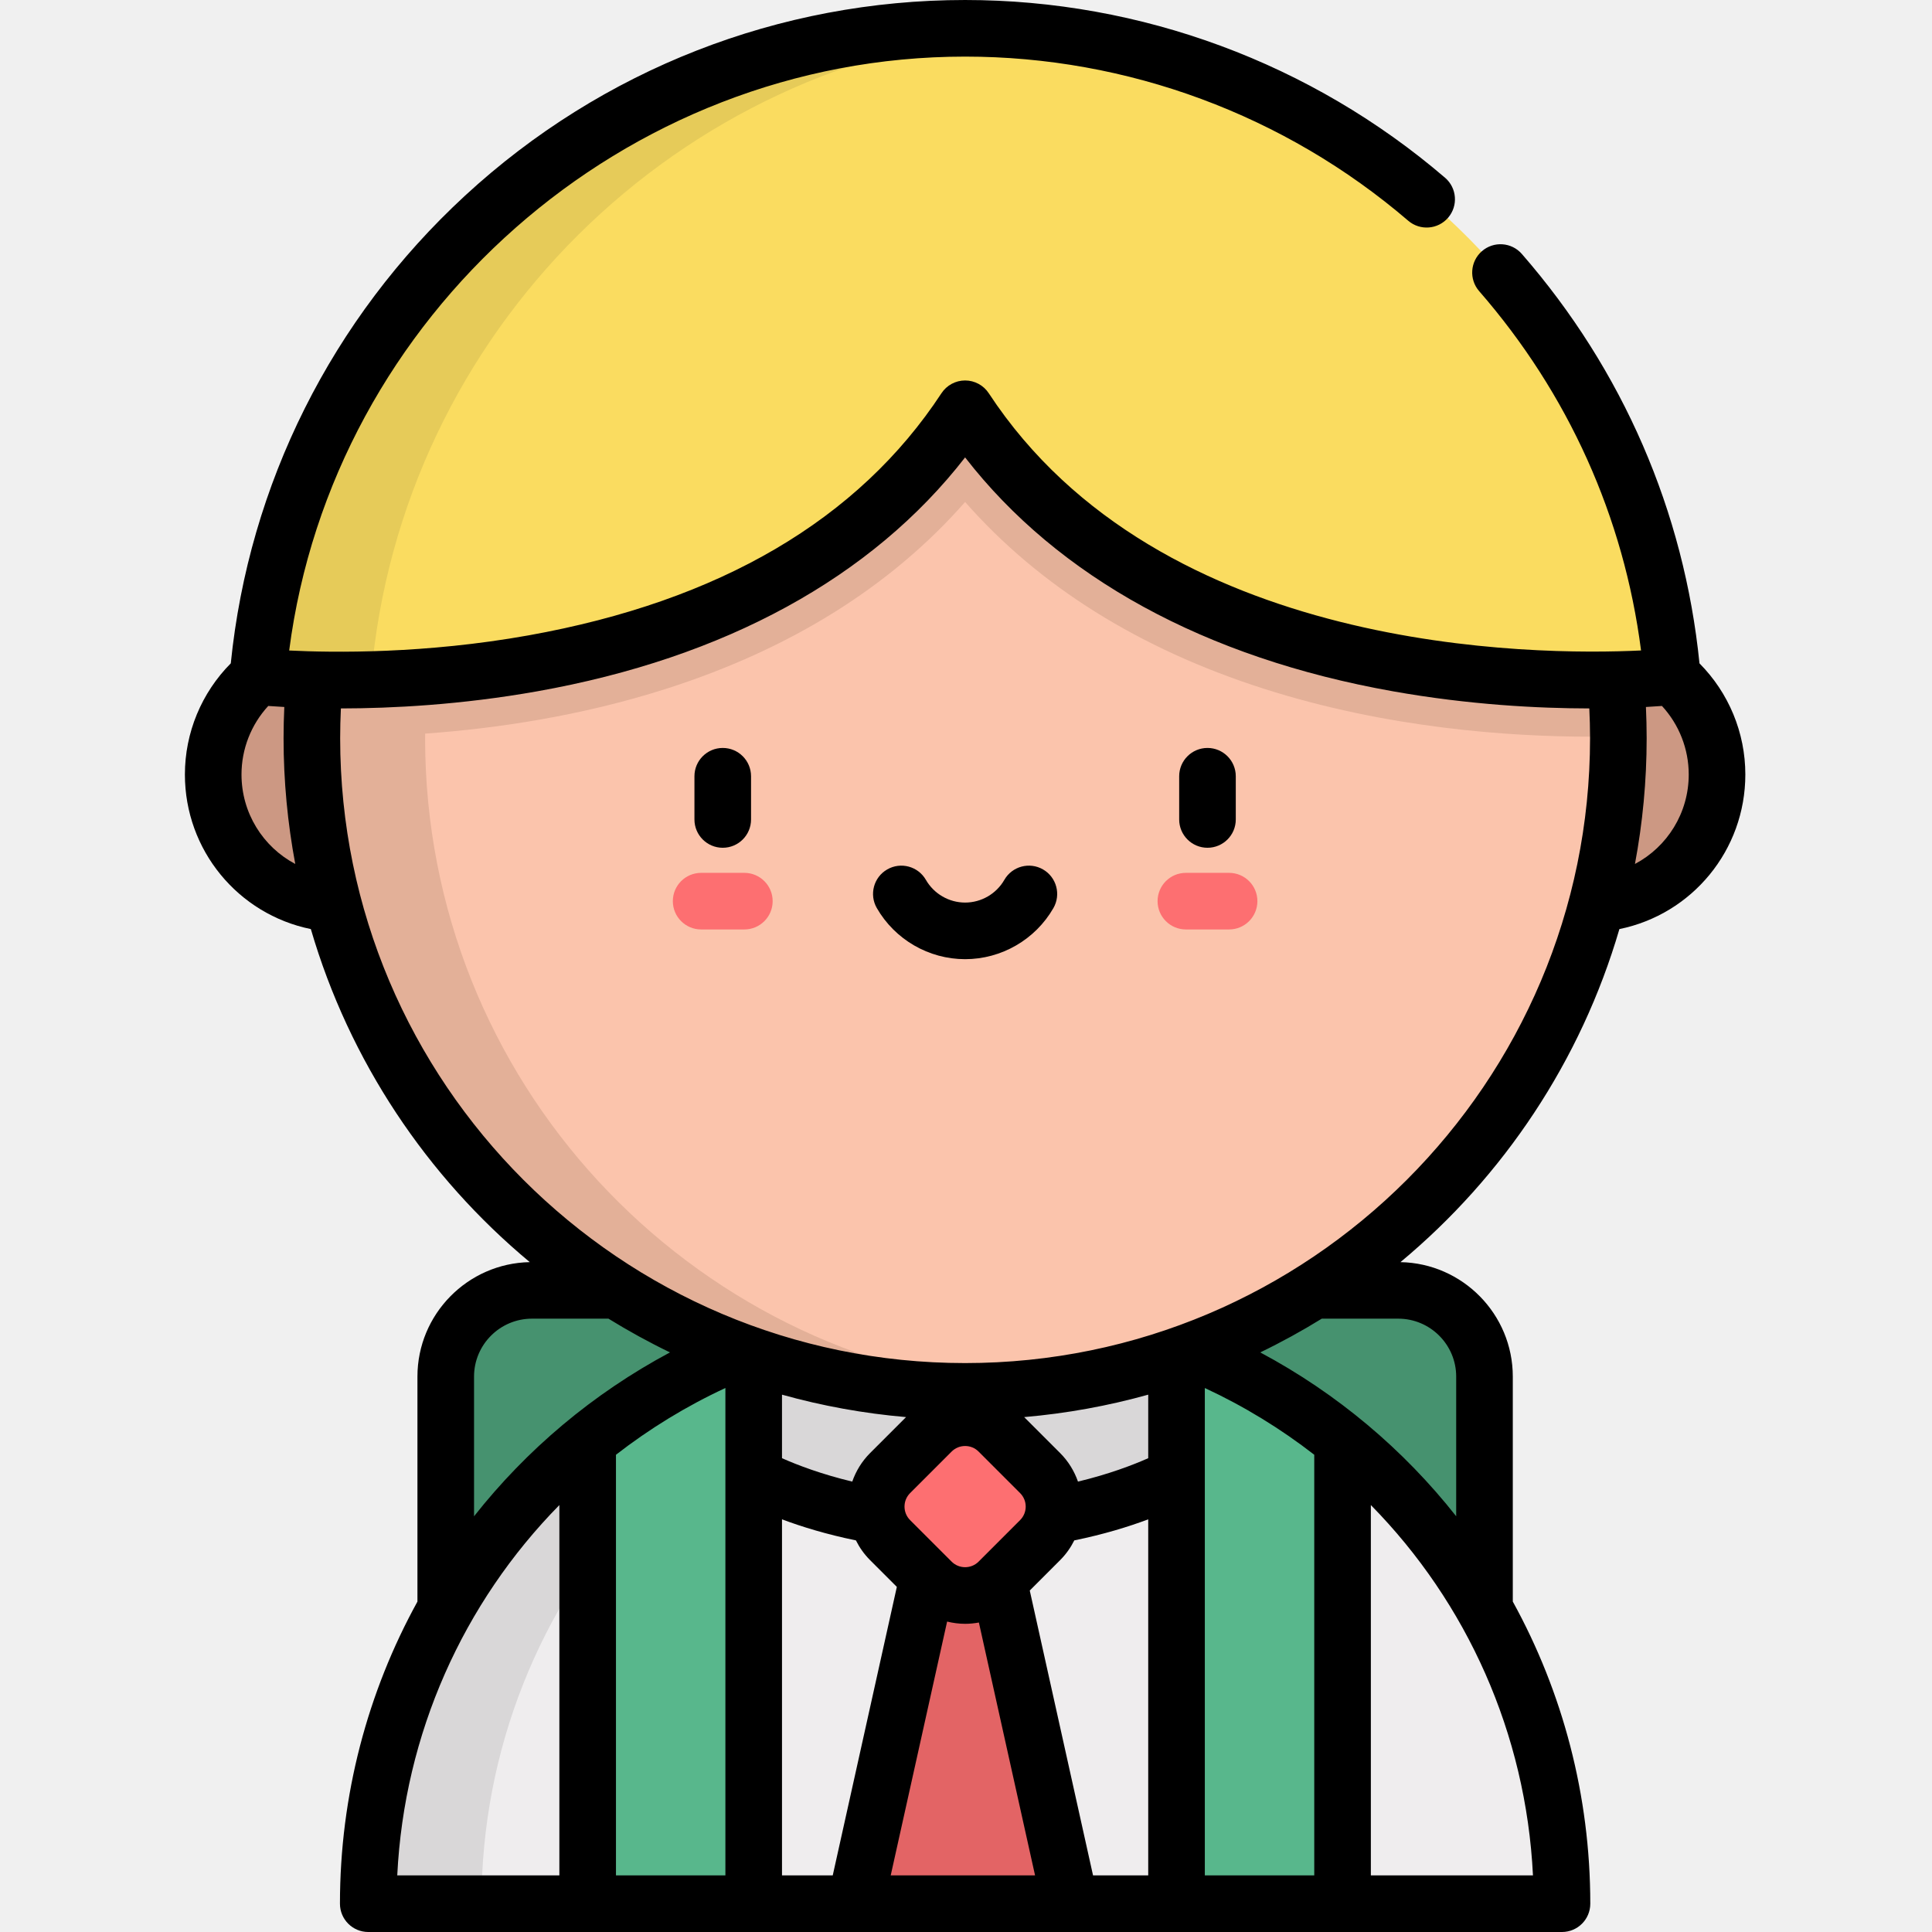
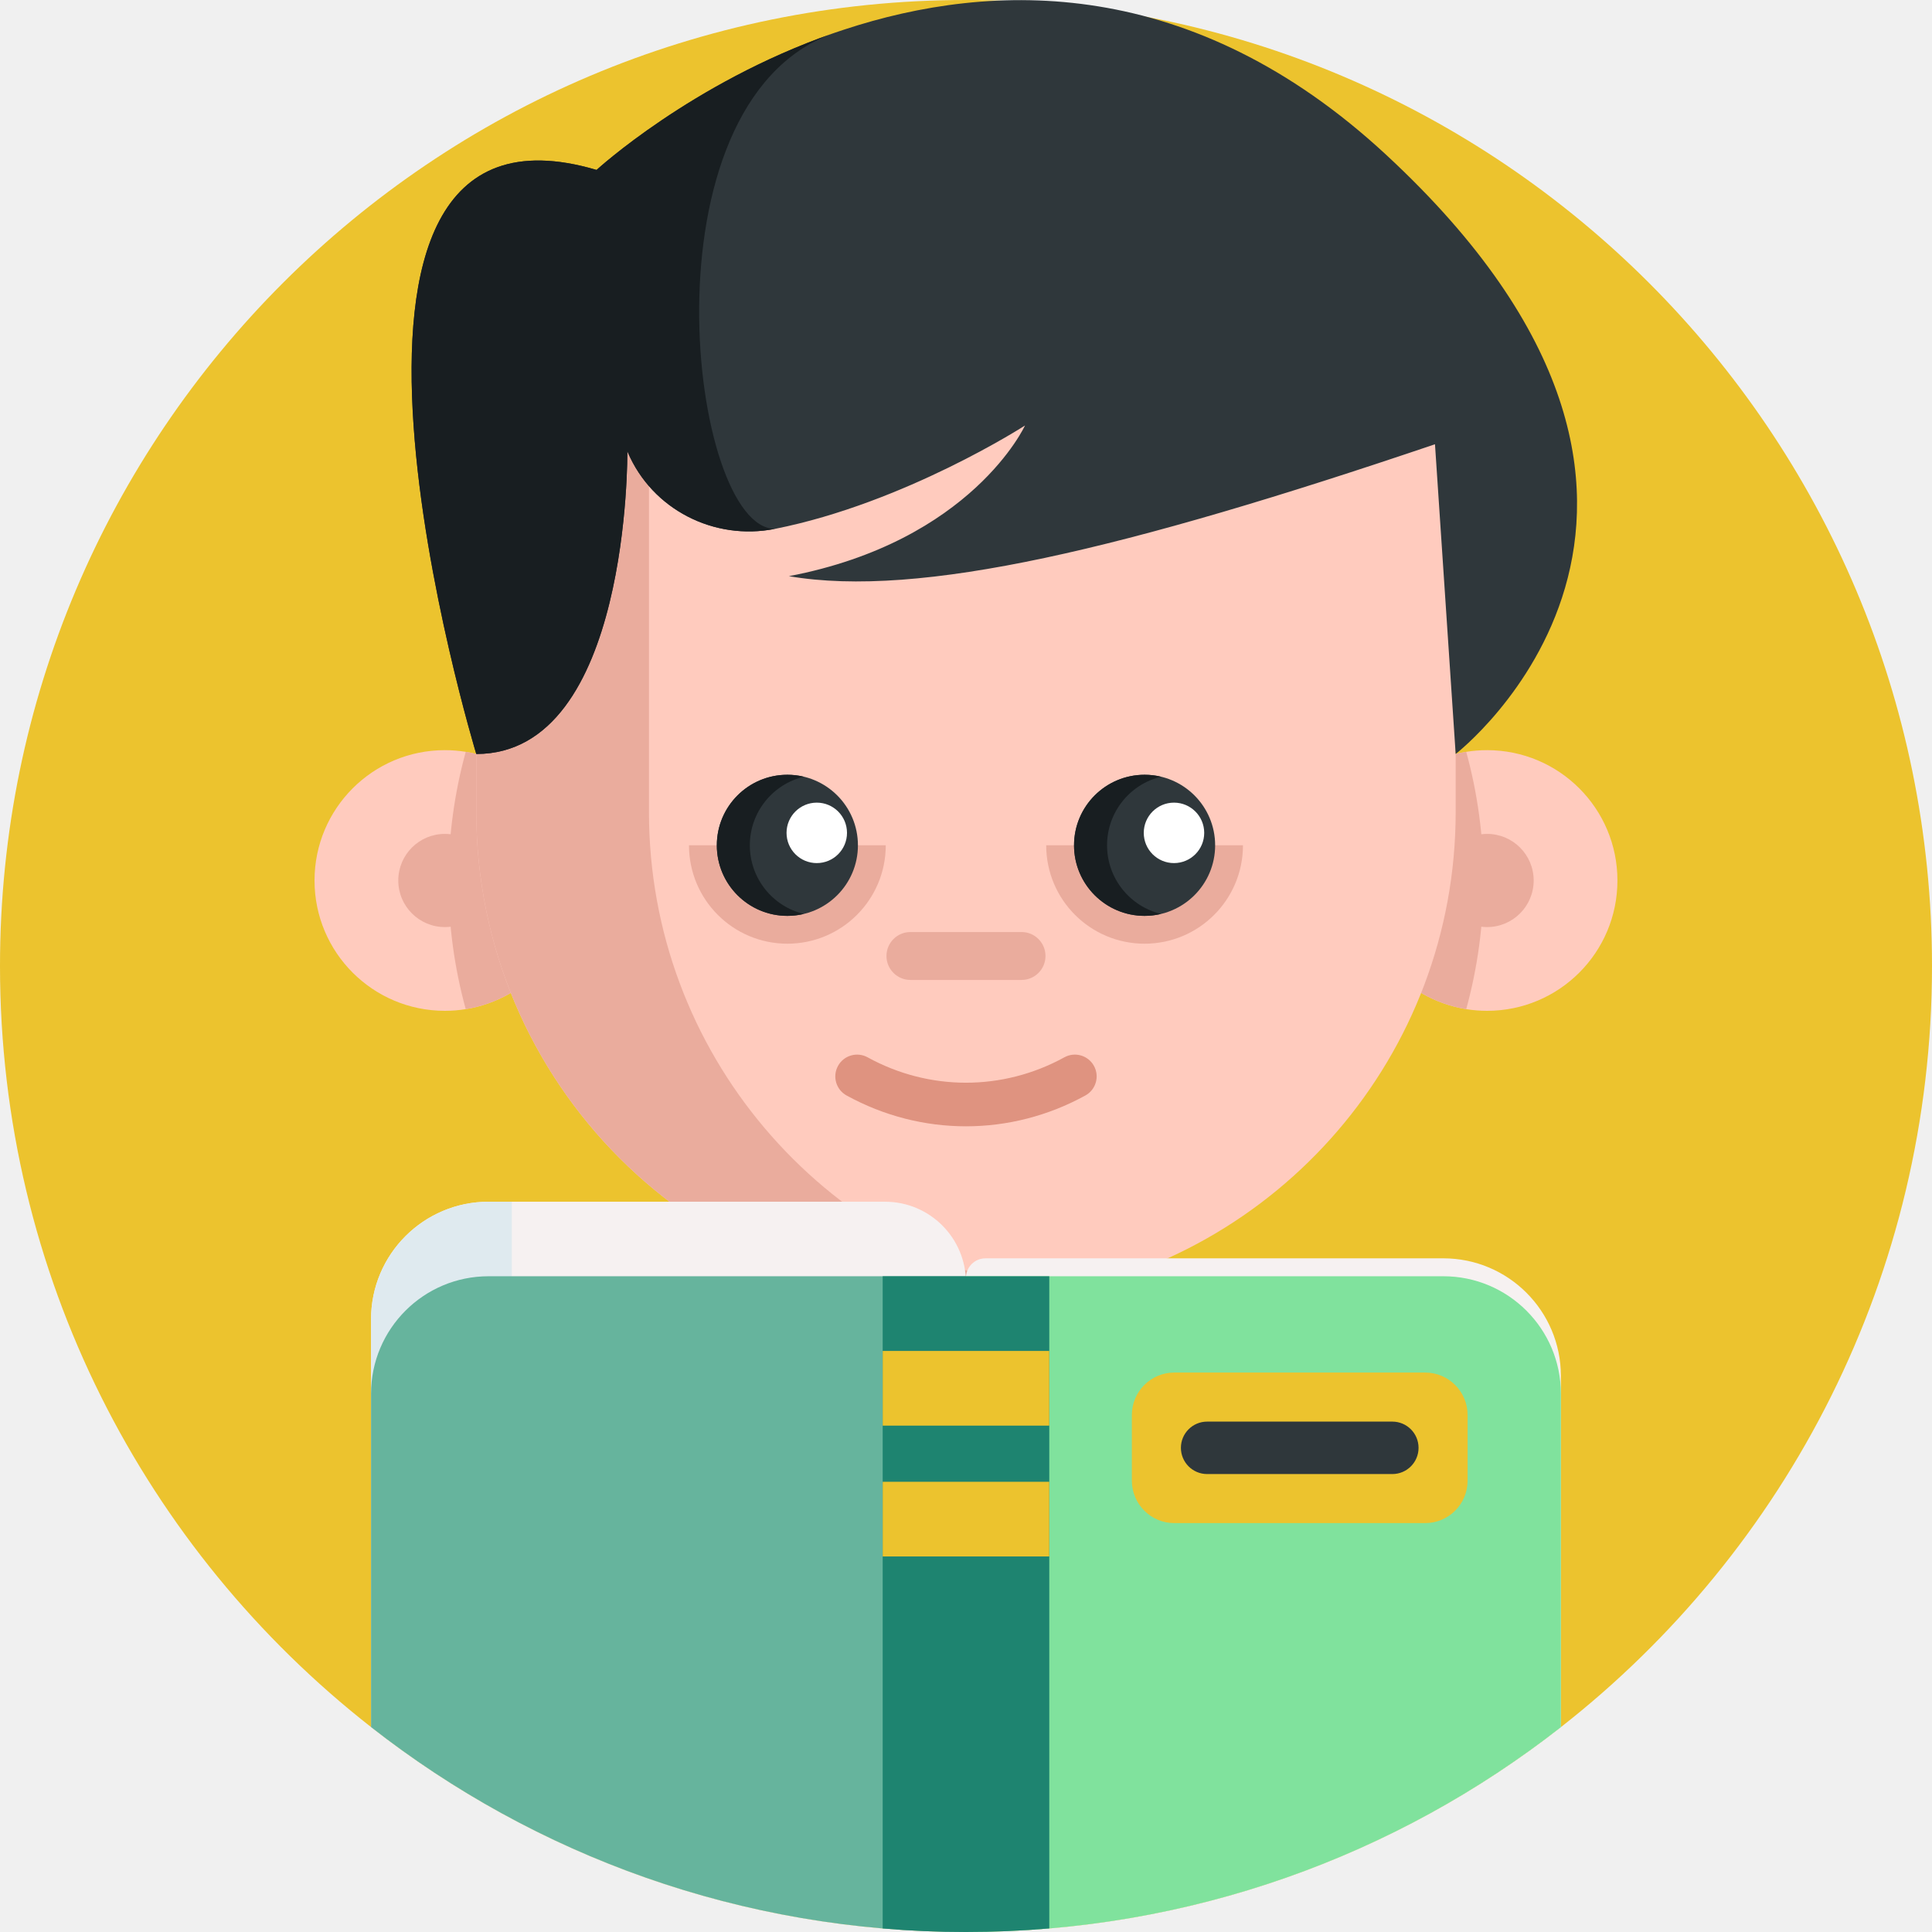
- <svg xmlns="http://www.w3.org/2000/svg" viewBox="-49 0 512 512.001">
-   <path d="m344.402 504.496h-275.277v-139.684c0-12.621 10.234-22.852 22.852-22.852h229.578c12.617 0 22.848 10.23 22.848 22.852zm0 0" fill="#46926f" />
-   <path d="m406.031 205.25c0 18.953-15.363 34.316-34.316 34.316s-34.316-15.363-34.316-34.316 15.363-34.316 34.316-34.316 34.316 15.363 34.316 34.316zm0 0" fill="#cc9883" />
-   <path d="m76.133 205.25c0 18.953-15.363 34.316-34.316 34.316s-34.316-15.363-34.316-34.316 15.363-34.316 34.316-34.316 34.316 15.363 34.316 34.316zm0 0" fill="#cc9883" />
-   <path d="m48.59 504.496c0-87.355 70.816-158.172 158.176-158.172 87.355 0 158.172 70.816 158.172 158.172zm0 0" fill="#efedee" />
-   <path d="m234.652 504.496-20-89.984h-16.949l-20 89.984zm0 0" fill="#e36465" />
-   <path d="m206.766 354.836h-58.273v35.082s22.227 13.699 58.273 13.699 58.273-13.699 58.273-13.699v-35.082zm0 0" fill="#d9d7d8" />
-   <path d="m221.766 347.039c-4.938-.465-9.941-.715-15-.715-87.355 0-158.176 70.816-158.176 158.172h30.004c0-82.293 62.852-149.902 143.172-157.457zm0 0" fill="#d9d7d8" />
-   <path d="m262.793 356.547v147.949h44v-122.523c-13.086-10.695-27.918-19.332-44-25.426zm0 0" fill="#58b78c" />
-   <path d="m106.738 381.973v122.523h44v-147.949c-16.086 6.094-30.914 14.73-44 25.426zm0 0" fill="#58b78c" />
-   <path d="m379.883 195.617c0 95.609-77.508 173.113-173.117 173.113s-173.117-77.504-173.117-173.113c0-95.609 77.508-173.117 173.117-173.117s173.117 77.508 173.117 173.117zm0 0" fill="#fbc4ac" />
-   <path d="m206.766 22.5c-95.609 0-173.117 77.508-173.117 173.117 0 95.609 77.508 173.113 173.117 173.113 5.055 0 10.059-.23 15.004-.652-88.582-7.609-158.113-81.91-158.113-172.461 0-.402.012-.801.016-1.203 18.773-1.344 41.246-4.637 63.941-11.898 32.992-10.551 59.523-27.156 79.152-49.488 19.625 22.328 46.16 38.934 79.145 49.488 32.852 10.508 65.23 12.711 86.605 12.711h.004c2.641 0 5.098-.031 7.352-.09-.254-95.387-77.656-172.637-173.105-172.637zm0 0" fill="#e3b098" />
-   <path d="m206.766 7.5c-98.238 0-179.129 75.691-187.418 171.816 0 0 131.391 14.348 187.418-70.988 56.027 85.336 187.414 70.988 187.414 70.988-8.285-96.125-89.176-171.816-187.414-171.816zm0 0" fill="#fadc60" />
-   <path d="m49.352 179.316c7.859-91.184 81.055-163.973 172.414-171.215-4.949-.391-9.953-.602-15-.602-98.238 0-179.129 75.691-187.418 171.816 0 0 14.957 1.629 36.918.52-4.422-.246-6.914-.52-6.914-.52zm0 0" fill="#e6cb59" />
-   <g fill="#fd6f71">
-     <path d="m197.887 419.148-11.004-11c-4.906-4.906-4.906-12.859 0-17.762l11.004-11.004c4.902-4.902 12.855-4.902 17.758 0l11.004 11.004c4.902 4.902 4.902 12.855 0 17.762l-11.004 11c-4.902 4.906-12.855 4.906-17.758 0zm0 0" />
-     <path d="m276.723 246.316h-11.453c-4.141 0-7.5-3.359-7.5-7.5 0-4.145 3.359-7.5 7.5-7.5h11.453c4.141 0 7.5 3.355 7.5 7.5 0 4.141-3.359 7.5-7.5 7.5zm0 0" />
-     <path d="m148.262 246.316h-11.453c-4.141 0-7.5-3.359-7.5-7.5 0-4.145 3.359-7.5 7.5-7.5h11.453c4.141 0 7.5 3.355 7.5 7.5 0 4.141-3.359 7.5-7.5 7.5zm0 0" />
+ <svg xmlns="http://www.w3.org/2000/svg" id="Capa_1" enable-background="new 0 0 512 512" height="512" viewBox="0 0 512 512" width="512">
+   <g>
+     <path d="m512 256c0 81.92-38.48 154.85-98.35 201.71-38.03 29.76-84.68 49-135.58 53.35-7.27.62-14.63.94-22.07.94h-.01c-7.43 0-14.79-.32-22.07-.94-50.91-4.34-97.57-23.59-135.59-53.37-59.86-46.86-98.33-119.78-98.33-201.69 0-141.38 114.62-256 256-256s256 114.62 256 256z" fill="#ecc32e" />
+     <g>
+       <path d="m375.462 393.231c-10.352 6.946-21.341 13.019-32.867 18.094-8.934 3.943-18.187 7.298-27.708 9.999-18.707 5.327-38.462 8.179-58.888 8.179-20.418 0-40.173-2.852-58.888-8.171-6.073-1.728-12.046-3.725-17.893-5.973-.361-.134-.721-.268-1.082-.411-2.944-1.141-5.855-2.357-8.733-3.624-11.526-5.083-22.515-11.148-32.875-18.103 8.716-12.054 19.931-22.171 32.875-29.629 8.556-4.924 17.868-8.674 27.708-11.031 1.518-.369 3.053-.705 4.597-.998 2.911-.57 5.872-1.007 8.867-1.317.864-.092 1.72-.176 2.592-.243 2.835-.235 5.704-.352 8.607-.352h68.443c3.792 0 7.525.201 11.199.587 2.995.31 5.948.755 8.867 1.309 1.166.226 2.324.47 3.473.73.378.101.763.176 1.133.277 9.848 2.366 19.151 6.115 27.708 11.039 12.942 7.467 24.149 17.584 32.865 29.638z" fill="#f6f1f1" />
+       <g fill="#dfeaef">
+         <path d="m221.774 349.652c-24.629 0-41.322 35.593-42.556 65.708-.361-.134-.721-.268-1.082-.411-2.944-1.141-5.855-2.357-8.733-3.624-11.526-5.083-22.515-11.148-32.875-18.103 8.716-12.054 19.931-22.171 32.875-29.629 8.556-4.924 17.868-8.674 27.708-11.031 1.518-.369 3.053-.705 4.597-.998 2.911-.57 5.872-1.007 8.867-1.317.864-.092 1.72-.176 2.592-.243 2.835-.234 5.704-.352 8.607-.352z" />
+         <path d="m255.988 392.687-44.454 24.705-13.524-67.097 27.623-12.074" />
+         <path d="m255.988 392.687 44.455 24.705 13.523-67.097-27.622-12.074" />
+       </g>
+       <path d="m293.501 309.159v46.028c0 16.851-11.111 31.095-26.415 35.825-3.503 1.087-7.237 1.675-11.098 1.675-20.713 0-37.5-16.787-37.5-37.5v-46.028z" fill="#eaac9d" />
+       <path d="m293.501 352.271v2.915c0 16.851-11.111 31.095-26.415 35.825-13.808-4.245-24.19-16.25-26.108-30.941 2.506.153 5.025.23 7.556.23 7.096 0 14.051-.563 20.828-1.675 8.349-1.342 16.417-3.49 24.139-6.354z" fill="#ffcbbe" />
+       <g>
+         <path d="m152.433 233.338c0 17.194-12.56 31.451-29.007 34.097-1.798.291-3.646.443-5.533.443-19.081 0-34.54-15.459-34.54-34.54s15.459-34.54 34.54-34.54c1.887 0 3.735.152 5.533.443 16.447 2.647 29.007 16.903 29.007 34.097z" fill="#ffcbbe" />
+         <path d="m152.433 233.338c0 17.194-12.56 31.451-29.007 34.097-2.988-10.863-4.583-22.296-4.583-34.097 0-11.8 1.595-23.233 4.583-34.097 16.447 2.647 29.007 16.903 29.007 34.097z" fill="#eaac9d" />
+         <circle cx="117.893" cy="233.338" fill="#eaac9d" r="12.345" />
+         <path d="m359.556 233.338c0 17.194 12.56 31.451 29.007 34.097 1.798.291 3.646.443 5.533.443 19.081 0 34.54-15.459 34.54-34.54s-15.459-34.54-34.54-34.54c-1.887 0-3.735.152-5.533.443-16.447 2.647-29.007 16.903-29.007 34.097z" fill="#ffcbbe" />
+         <g fill="#eaac9d">
+           <path d="m359.556 233.338c0 17.194 12.56 31.451 29.007 34.097 2.988-10.863 4.583-22.296 4.583-34.097 0-11.8-1.595-23.233-4.583-34.097-16.447 2.647-29.007 16.903-29.007 34.097z" />
+           <circle cx="394.096" cy="233.338" r="12.345" />
+         </g>
+       </g>
+       <path d="m385.768 215.183c0 64.58-47.179 118.151-108.946 128.099-6.776 1.112-13.732 1.675-20.828 1.675-71.676 0-129.773-58.098-129.773-129.773v-132.121h259.547z" fill="#ffcbbe" />
+       <path d="m278.853 342.941c-.671.117-1.351.235-2.03.344-6.778 1.107-13.732 1.669-20.829 1.669-71.673 0-129.772-58.091-129.772-129.772v-132.121h45.76v132.121c-.001 63.872 46.12 116.947 106.871 127.759z" fill="#eaac9d" />
+       <path d="m385.768 199.813-5.483-82.08c-81.978 27.769-136.584 40.878-171.217 34.959 48.546-9.276 62.568-39.932 62.568-39.932s-31.816 20.553-66.251 27.394c-16.151 3.205-32.547-5.139-39.014-20.288-.047-.082-.082-.175-.117-.256 0 0 .774 80.204-40.034 80.204 0 0-54.937-180.419 31.877-154.783 0 0 25.112-23.061 62.6-36.171.14-.047.28-.093.431-.151.408-.152.827-.291 1.247-.42.443-.14.862-.28 1.259-.42 39.644-13.075 92.304-14.439 143.635 33.082 101.964 94.389 18.499 158.862 18.499 158.862z" fill="#2f373b" />
+       <path d="m205.386 140.153c-16.151 3.205-32.547-5.139-39.014-20.288-.047-.082-.082-.175-.117-.256 0 0 .774 80.204-40.034 80.204 0 0-54.937-180.419 31.877-154.783 0 0 25.112-23.061 62.6-36.171-51.447 18.738-37.884 131.294-15.312 131.294z" fill="#181e21" />
+       <path d="m255.995 298.483c-10.867 0-21.733-2.723-31.639-8.168-2.794-1.536-3.814-5.046-2.278-7.84s5.047-3.813 7.84-2.278c16.328 8.977 35.825 8.976 52.153 0 2.792-1.536 6.303-.517 7.84 2.278 1.536 2.794.516 6.304-2.278 7.84-9.905 5.445-20.772 8.168-31.638 8.168z" fill="#df9380" />
+       <path d="m270.716 259.697h-29.442c-3.507 0-6.35-2.843-6.35-6.35 0-3.507 2.843-6.35 6.35-6.35h29.442c3.507 0 6.35 2.843 6.35 6.35 0 3.507-2.843 6.35-6.35 6.35z" fill="#eaac9d" />
+       <g>
+         <path d="m277.256 224.017c0 14.399 11.673 26.072 26.072 26.072s26.072-11.673 26.072-26.072" fill="#eaac9d" />
+         <circle cx="303.328" cy="224.017" fill="#2f373b" r="18.696" />
+         <circle cx="311.119" cy="220.718" fill="#fff" r="8.011" />
+         <path d="m182.59 224.017c0 14.399 11.673 26.072 26.072 26.072s26.072-11.673 26.072-26.072" fill="#eaac9d" />
+         <circle cx="208.662" cy="224.017" fill="#2f373b" r="18.696" />
+         <path d="m213.034 242.196c-1.401.344-2.869.52-4.37.52-10.326 0-18.698-8.372-18.698-18.698s8.372-18.698 18.698-18.698c1.502 0 2.97.176 4.37.52-8.221 1.963-14.319 9.362-14.319 18.178s6.098 16.215 14.319 18.178z" fill="#181e21" />
+         <path d="m307.7 242.196c-1.401.344-2.869.52-4.371.52-10.326 0-18.698-8.372-18.698-18.698s8.372-18.698 18.698-18.698c1.502 0 2.97.176 4.371.52-8.221 1.963-14.319 9.362-14.319 18.178s6.098 16.215 14.319 18.178z" fill="#181e21" />
+         <circle cx="216.453" cy="220.718" fill="#fff" r="8.011" />
+       </g>
+     </g>
+     <path d="m255.99 339.9v172.1c-7.43 0-14.79-.32-22.07-.94-50.91-4.34-97.57-23.59-135.59-53.37v-108.07c0-17.2 13.94-31.15 31.15-31.15h105.08c11.83 0 21.43 9.6 21.43 21.43z" fill="#f6f1f1" />
+     <path d="m135.64 318.47v130.44h-37.31v-99.29c0-17.2 13.94-31.15 31.15-31.15z" fill="#dfeaef" />
+     <path d="m413.65 364.62v93.09c-38.03 29.76-84.68 49-135.58 53.35-7.27.62-14.63.94-22.07.94h-.01v-173.362c0-2.854 2.314-5.168 5.168-5.168h121.342c17.204 0 31.15 13.946 31.15 31.15z" fill="#f6f1f1" />
+     <path d="m255.99 338.22v173.78c-59.47 0-114.21-20.28-157.66-54.31v-88.32c0-17.2 13.94-31.15 31.15-31.15z" fill="#66b49d" />
+     <path d="m413.65 369.37v88.34c-43.46 34.01-98.19 54.29-157.65 54.29h-.01v-173.78h126.51c17.2 0 31.15 13.95 31.15 31.15z" fill="#80e29d" />
+     <path d="m278.07 338.22v172.84c-7.27.62-14.63.94-22.07.94h-.01c-7.43 0-14.79-.32-22.07-.94v-172.84z" fill="#1e8470" />
+     <path d="m233.924 358.014h44.141v19.793h-44.141z" fill="#ecc32e" />
+     <path d="m377.674 403.639h-66.464c-6.217 0-11.257-5.04-11.257-11.257v-17.384c0-6.217 5.04-11.257 11.257-11.257h66.464c6.217 0 11.257 5.04 11.257 11.257v17.384c0 6.217-5.04 11.257-11.257 11.257z" fill="#ecc32e" />
+     <path d="m312.954 383.69c0-3.838 3.111-6.949 6.949-6.949h49.08c3.838 0 6.949 3.111 6.949 6.949 0 3.838-3.111 6.949-6.949 6.949h-49.08c-3.838 0-6.949-3.111-6.949-6.949z" fill="#2f373b" />
+     <path d="m233.924 392.687h44.141v19.793h-44.141z" fill="#ecc32e" />
  </g>
-   <path d="m227.406 230.406c-3.594-2.066-8.18-.828-10.242 2.762-2.137 3.719-6.121 6.023-10.398 6.023s-8.262-2.309-10.398-6.023c-2.066-3.59-6.648-4.828-10.242-2.762-3.59 2.062-4.828 6.648-2.762 10.238 4.805 8.355 13.77 13.547 23.402 13.547 9.629 0 18.598-5.188 23.402-13.547 2.062-3.59.828-8.172-2.762-10.238zm0 0" />
-   <path d="m270.996 198.215c-4.141 0-7.5 3.359-7.5 7.5v11.453c0 4.145 3.359 7.5 7.5 7.5s7.5-3.355 7.5-7.5v-11.453c0-4.141-3.359-7.5-7.5-7.5zm0 0" />
-   <path d="m142.535 198.215c-4.141 0-7.5 3.359-7.5 7.5v11.453c0 4.145 3.359 7.5 7.5 7.5 4.145 0 7.5-3.355 7.5-7.5v-11.453c0-4.141-3.355-7.5-7.5-7.5zm0 0" />
-   <path d="m401.379 175.797c-4.066-40.293-20.305-77.754-47.074-108.5-2.723-3.121-7.461-3.449-10.582-.73-3.125 2.723-3.453 7.457-.734 10.582 23.625 27.133 38.371 59.914 42.906 95.23-28.02 1.367-127.445 1-172.859-68.164-1.387-2.113-3.742-3.387-6.27-3.387s-4.883 1.273-6.27 3.387c-22 33.504-58.801 55.09-109.383 64.156-27.434 4.918-51.727 4.609-63.477 4.02 11.512-88.855 88.754-157.391 179.129-157.391 43.023 0 84.727 15.445 117.43 43.496 3.145 2.695 7.879 2.336 10.578-.812 2.695-3.145 2.332-7.879-.812-10.574-35.418-30.379-80.59-47.109-127.195-47.109-49.215 0-96.281 18.414-132.523 51.848-35.316 32.578-57.281 76.5-62.082 123.941-7.754 7.812-12.16 18.375-12.16 29.461 0 20.055 14.098 37.031 33.375 40.965 10.215 34.949 30.727 65.547 58.023 88.262-16.469.312-29.773 13.793-29.773 30.336v59.629c-13.215 23.984-20.535 51.379-20.535 80.059 0 4.141 3.359 7.5 7.5 7.5h129.086.035.023 56.891.02.039 130.258c4.141 0 7.5-3.359 7.5-7.5 0-28.688-7.32-56.082-20.535-80.066v-59.621c0-16.539-13.305-30.023-29.773-30.336 27.297-22.715 47.809-53.312 58.023-88.262 19.277-3.934 33.375-20.91 33.375-40.965 0-11.082-4.402-21.645-12.152-29.453zm-386.379 29.453c0-6.766 2.555-13.234 7.09-18.164 1.164.086 2.582.184 4.254.273-.125 2.75-.195 5.512-.195 8.258 0 11.387 1.074 22.531 3.098 33.344-8.539-4.52-14.246-13.492-14.246-23.711zm61.625 159.562c0-8.465 6.887-15.352 15.352-15.352h20.27c5.266 3.246 10.703 6.238 16.305 8.941-20.445 10.926-38.012 25.793-51.926 43.43zm22.613 132.184h-42.961c1.844-37.551 17.488-72.238 42.961-98.137zm44-105.926c-.004.105-.004.211 0 .316v105.609h-29v-111.469c8.855-6.875 18.551-12.836 29-17.691zm28.449 105.926h-13.449v-94.355c5.227 1.961 11.809 3.988 19.59 5.578.941 1.887 2.18 3.66 3.75 5.23l7.094 7.094zm9.891-111.914c-2.199 2.203-3.758 4.797-4.723 7.559-8.148-1.953-14.473-4.363-18.617-6.203v-16.836c10.602 2.961 21.594 4.973 32.879 5.945zm10.605 10.609 11.004-11.004c.957-.957 2.227-1.48 3.578-1.48s2.621.523 3.578 1.48l11 11.004c1.973 1.969 1.973 5.18 0 7.148l-11 11.004c-.957.957-2.227 1.48-3.578 1.48s-2.621-.523-3.578-1.48l-11.004-11.004c-1.969-1.969-1.969-5.18 0-7.148zm-5.133 101.305 14.945-67.262c1.547.379 3.141.594 4.77.594 1.238 0 2.457-.125 3.652-.344l14.887 67.016h-38.254zm68.242 0h-14.625l-16.77-75.492 8.051-8.055c1.57-1.57 2.812-3.344 3.75-5.23 7.789-1.59 14.367-3.617 19.594-5.578zm0-110.559c-4.129 1.832-10.461 4.246-18.617 6.203-.965-2.762-2.523-5.355-4.723-7.559l-9.539-9.535c11.285-.973 22.277-2.984 32.879-5.945zm44 110.559h-29v-129.156c10.449 4.852 20.145 10.812 29 17.684zm57.961 0h-42.961v-98.141c25.473 25.898 41.117 60.578 42.961 98.141zm-20.348-132.184v37.012c-13.914-17.633-31.48-32.496-51.926-43.422 5.602-2.703 11.039-5.695 16.305-8.941h20.27c8.465 0 15.352 6.887 15.352 15.352zm-130.141-3.582c-91.32 0-165.617-74.293-165.617-165.613 0-2.621.07-5.254.191-7.875 13.477-.012 31.816-.945 52.02-4.535 49.773-8.844 88.73-30.188 113.406-61.988 24.676 31.801 63.633 53.148 113.406 61.988 20.203 3.59 38.543 4.52 52.016 4.535.125 2.625.195 5.254.195 7.875 0 91.32-74.297 165.613-165.617 165.613zm177.516-132.27c2.027-10.812 3.102-21.957 3.102-33.344 0-2.746-.07-5.504-.195-8.258 1.672-.09 3.09-.188 4.25-.273 4.539 4.93 7.094 11.398 7.094 18.164 0 10.219-5.707 19.191-14.25 23.711zm0 0" />
</svg>
